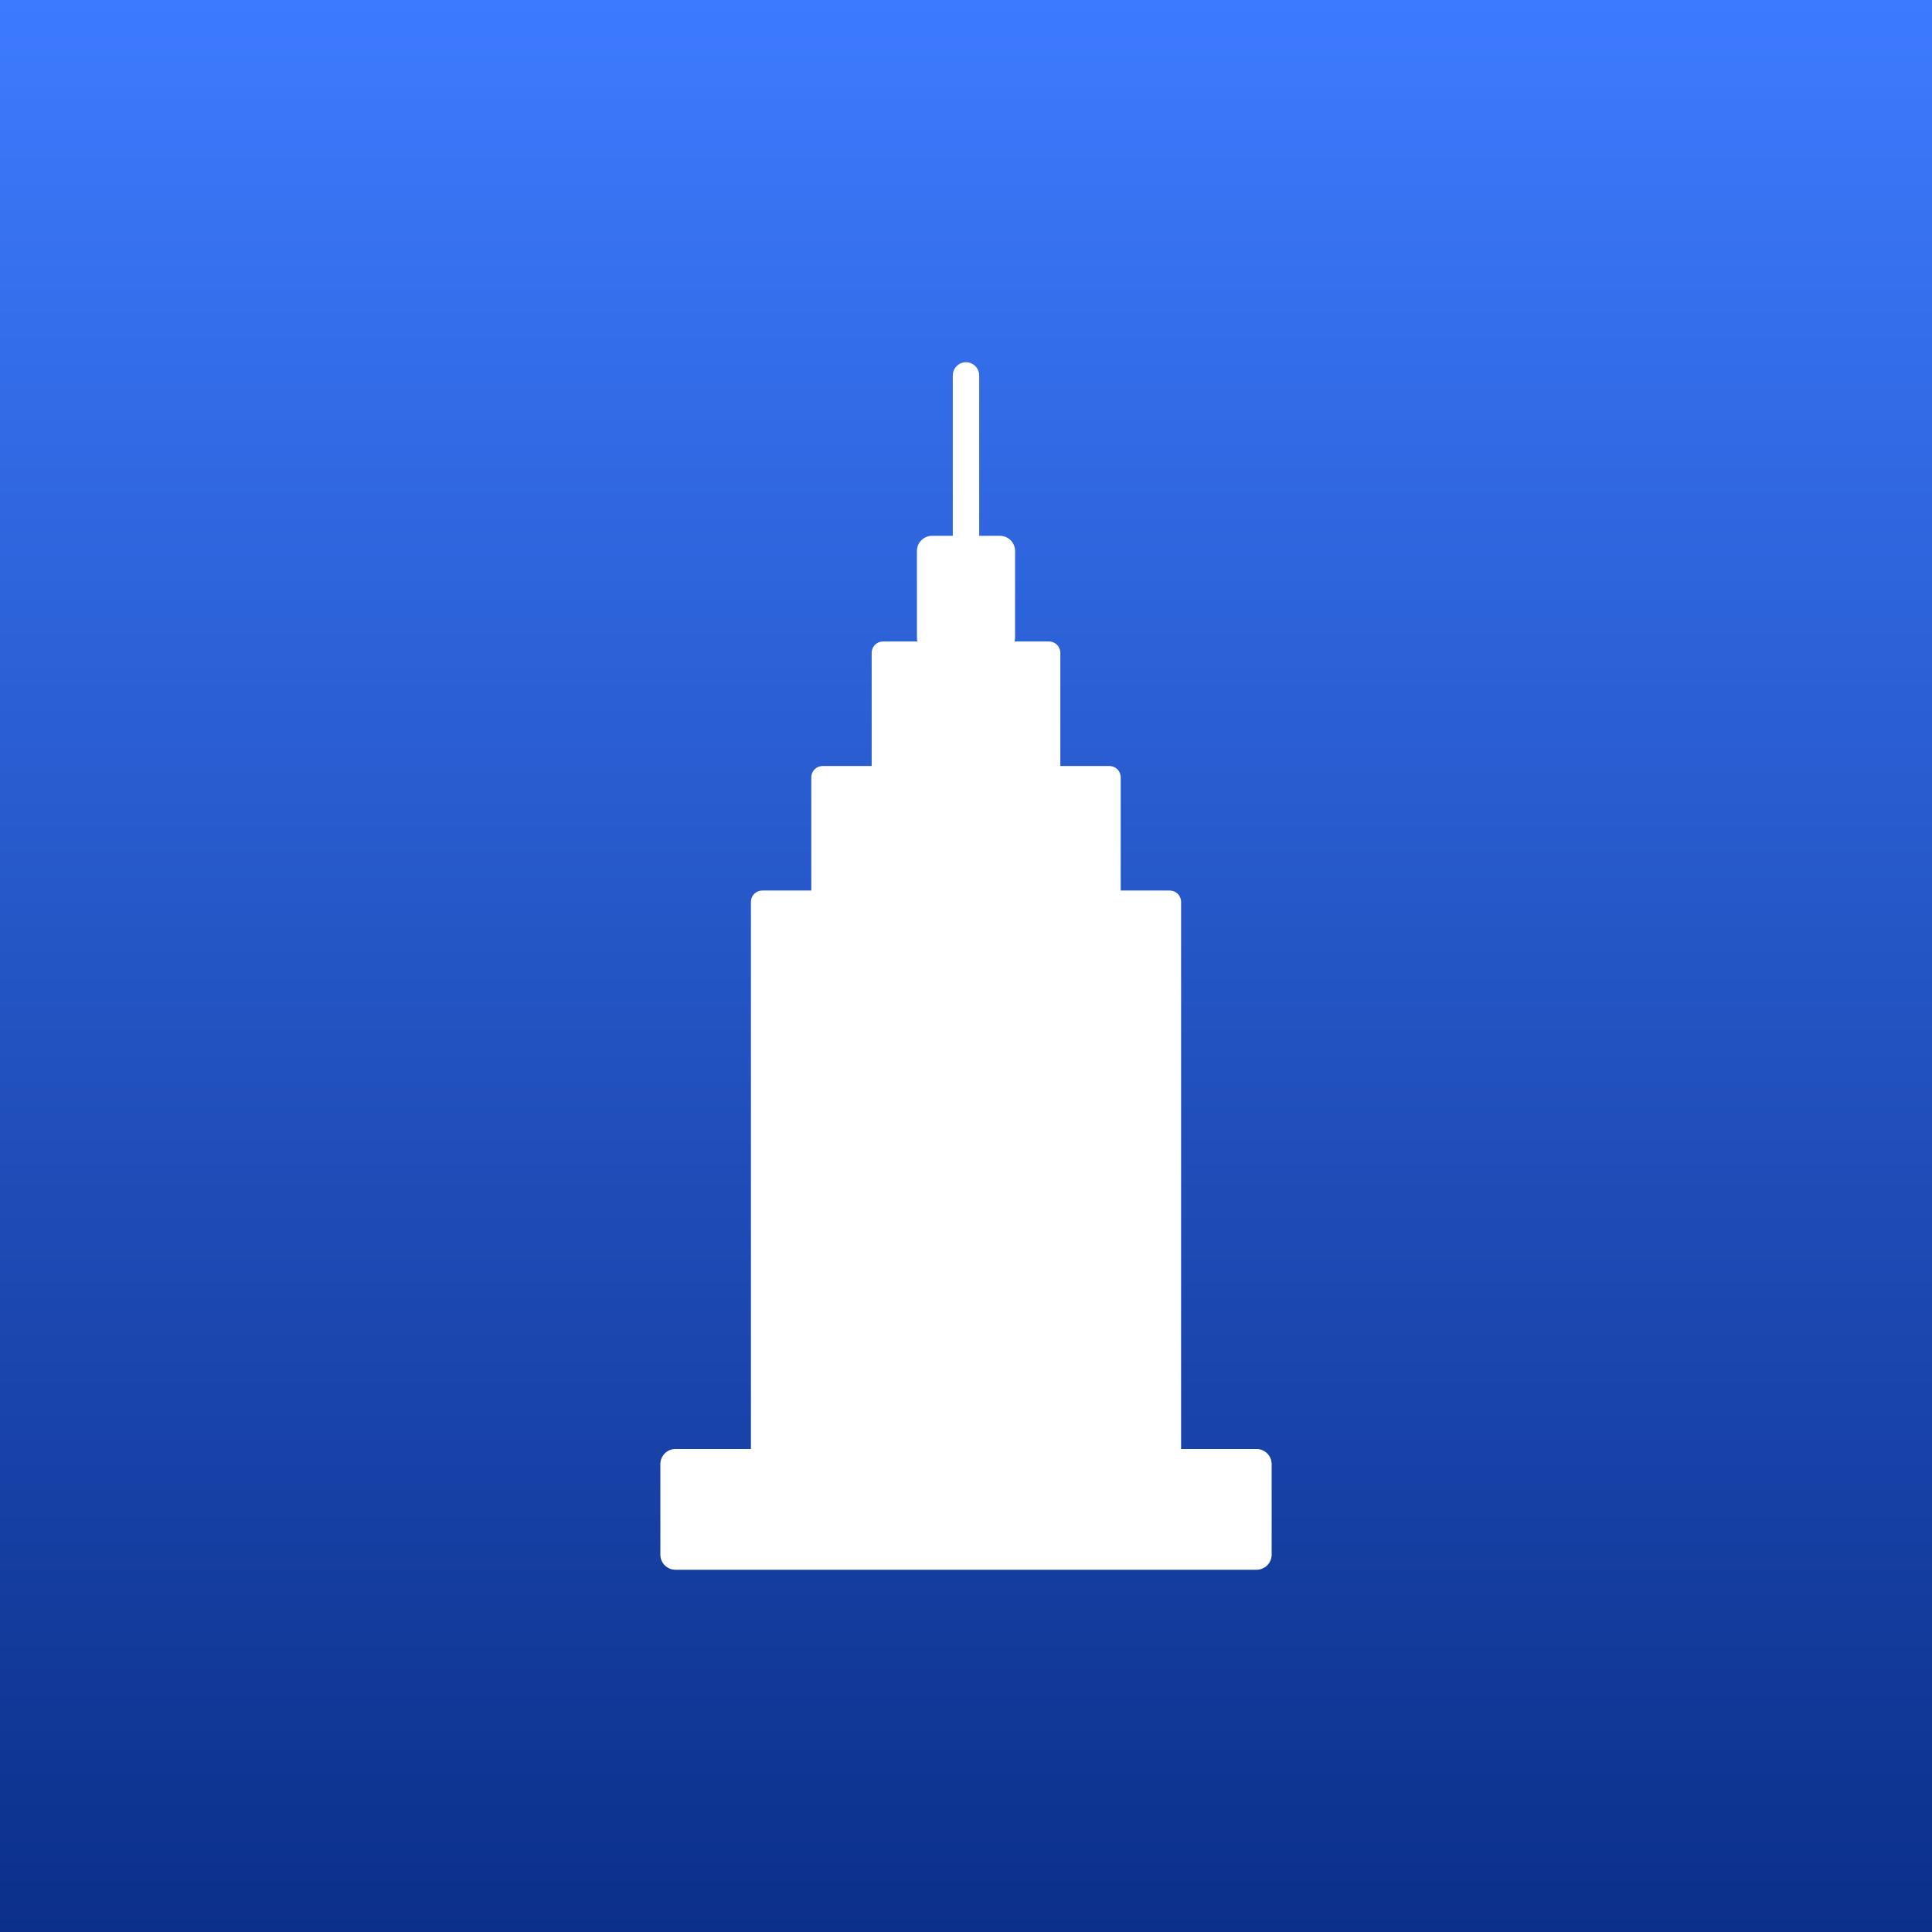
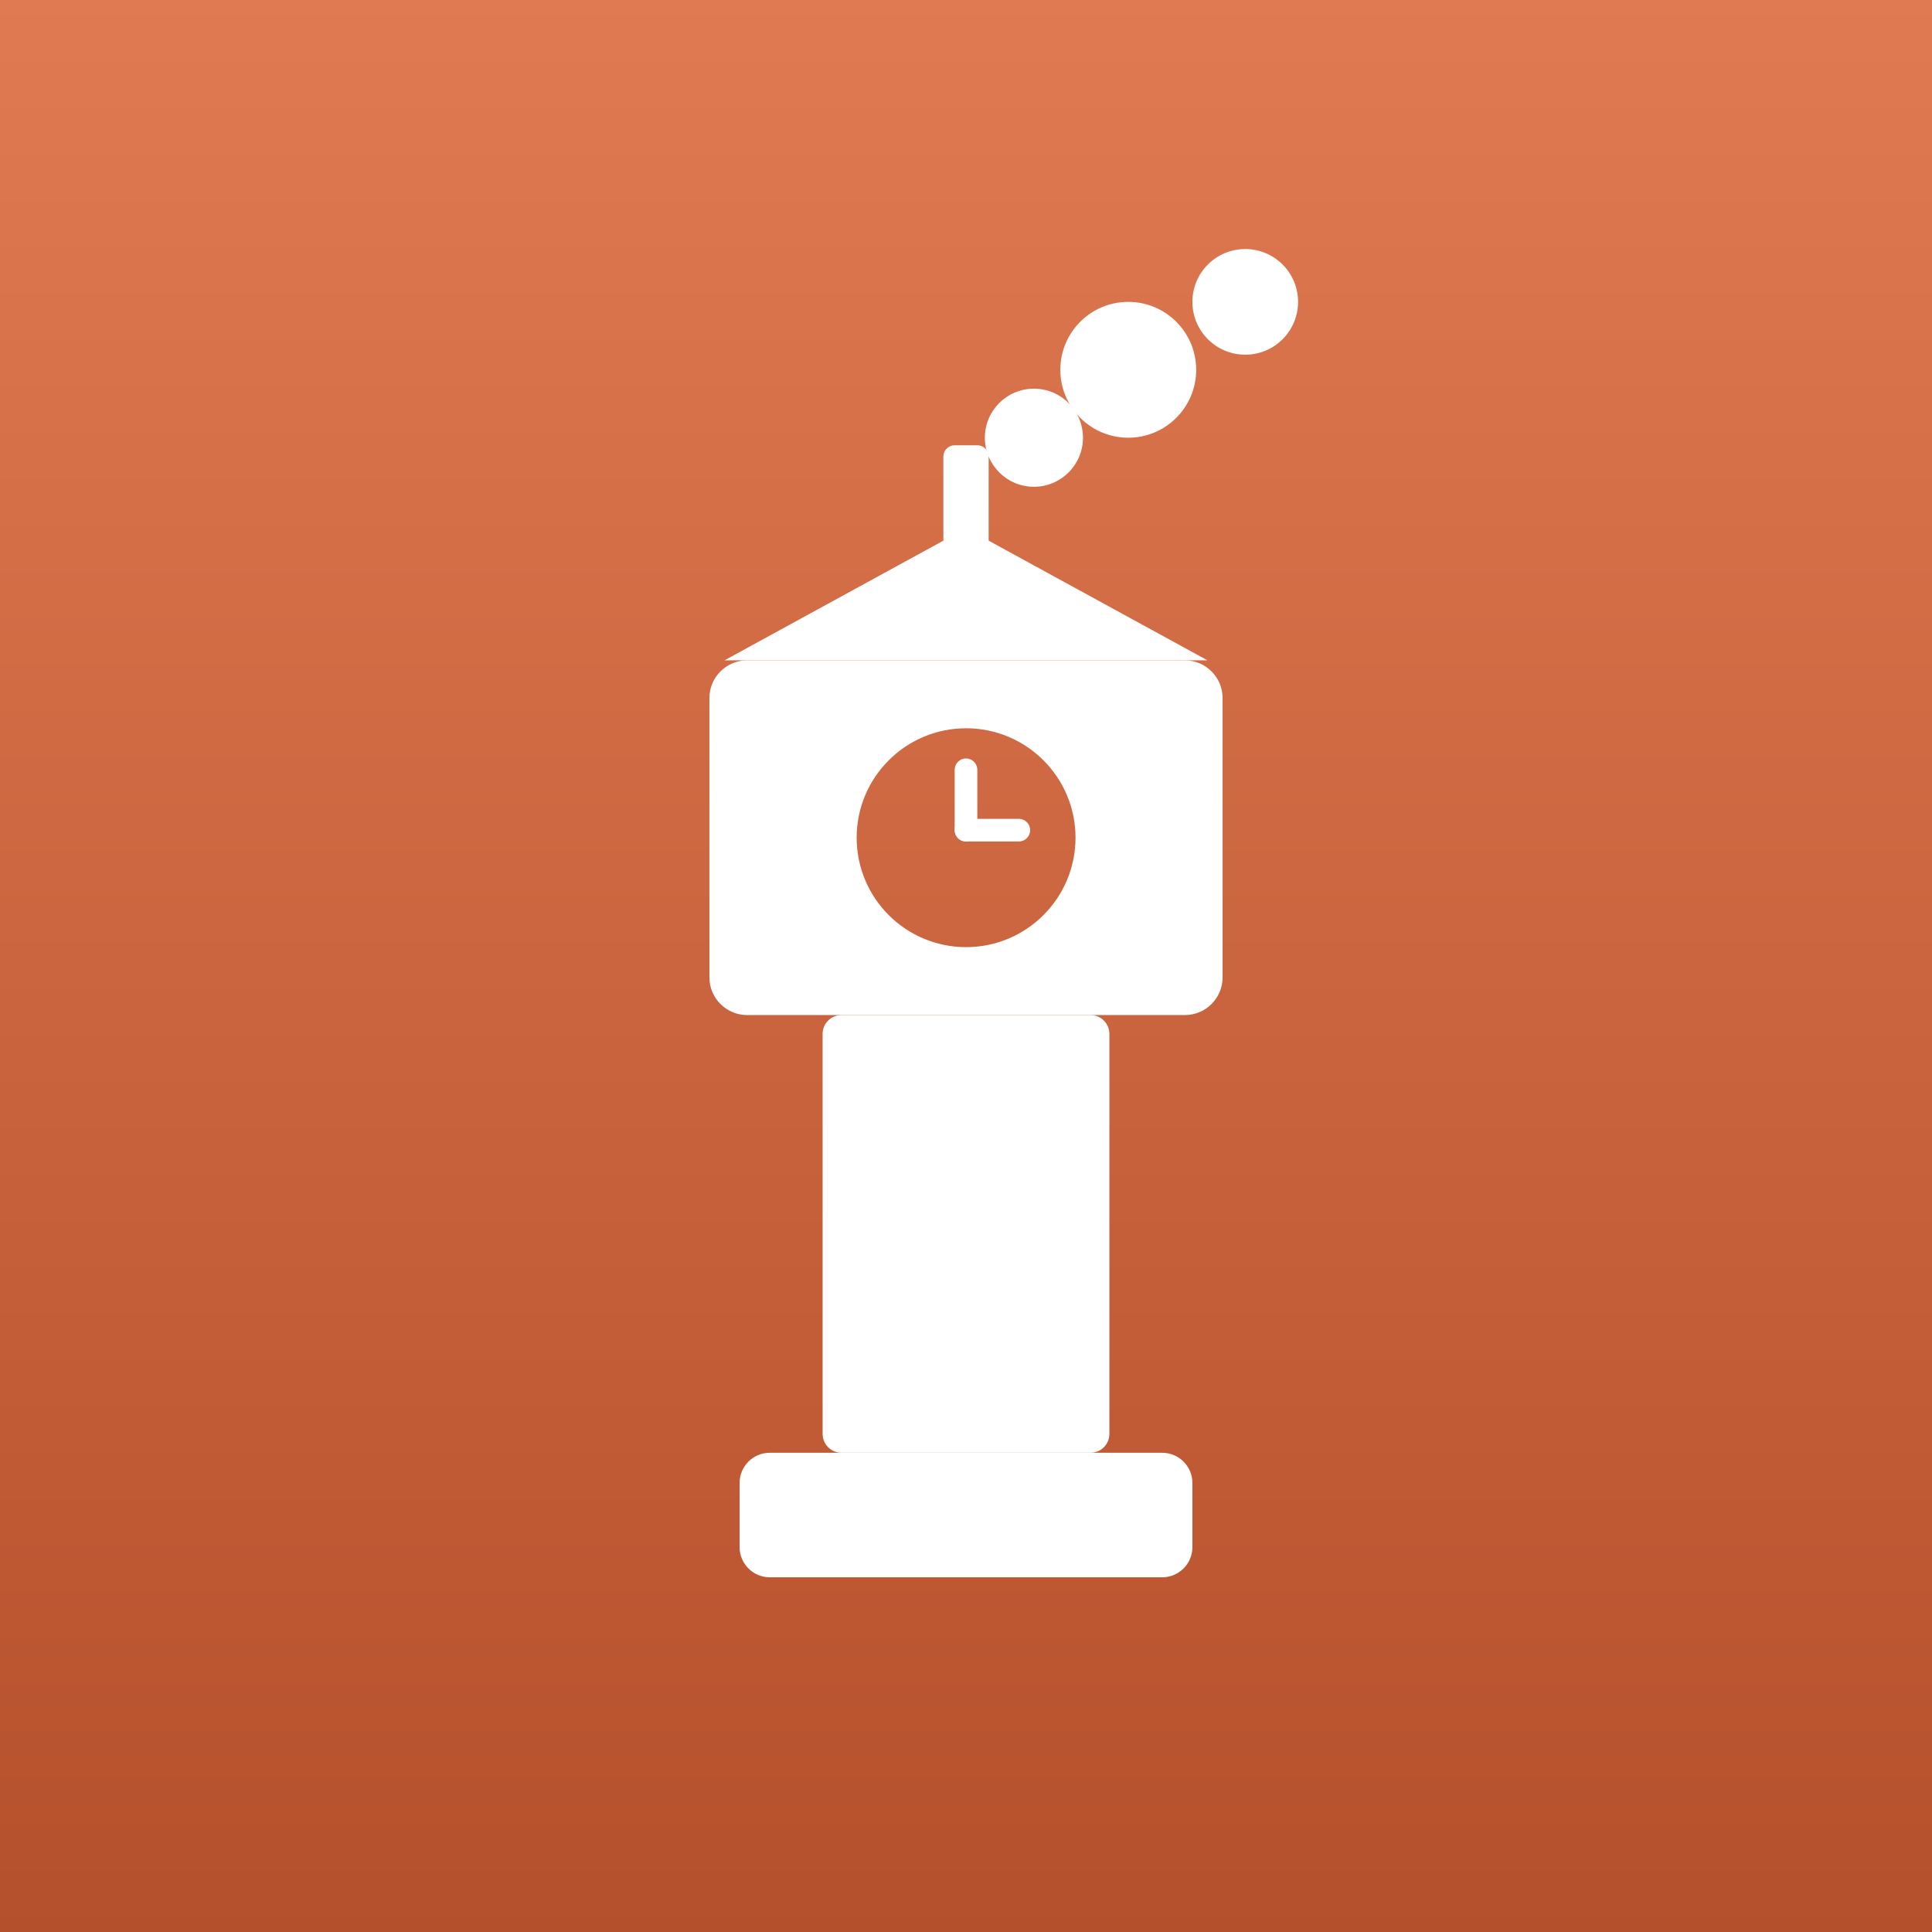
<svg xmlns="http://www.w3.org/2000/svg" width="1024" height="1024" viewBox="0 0 1024 1024">
  <defs>
    <linearGradient id="g" x1="0" y1="0" x2="0" y2="1">
-       <stop offset="0" stop-color="#3d7bff" />
-       <stop offset="1" stop-color="#0b2f8a" />
+       <stop offset="0" stop-color="#e07a52" />
+       <stop offset="1" stop-color="#b5502c" />
    </linearGradient>
  </defs>
  <rect width="1024" height="1024" rx="0" fill="url(#g)" />
  <g fill="#fff">
-     <rect x="505" y="192" width="14" height="100" rx="7" />
-     <rect x="486" y="284" width="52" height="62" rx="8" />
-     <rect x="462" y="340" width="100" height="72" rx="6" />
-     <rect x="430" y="406" width="164" height="72" rx="6" />
-     <rect x="398" y="472" width="228" height="304" rx="6" />
-     <rect x="350" y="768" width="324" height="64" rx="8" />
+     <circle cx="548" cy="232" r="26" />
+     <circle cx="598" cy="196" r="36" />
+     <circle cx="660" cy="160" r="28" />
+     <rect x="500" y="236" width="24" height="56" rx="6" />
+     <polygon points="384,350 512,280 640,350" />
+     <path fill-rule="evenodd" d="M396 350 h232 a20 20 0 0 1 20 20 v148 a20 20 0 0 1 -20 20 h-232 a20 20 0 0 1 -20 -20 v-148 a20 20 0 0 1 20 -20 z M512 386 a58 58 0 1 0 0.1 0 z" />
+     <rect x="506" y="402" width="12" height="44" rx="6" />
+     <rect x="506" y="434" width="40" height="12" rx="6" />
+     <rect x="436" y="538" width="152" height="232" rx="10" />
+     <rect x="392" y="770" width="240" height="66" rx="16" />
  </g>
</svg>
